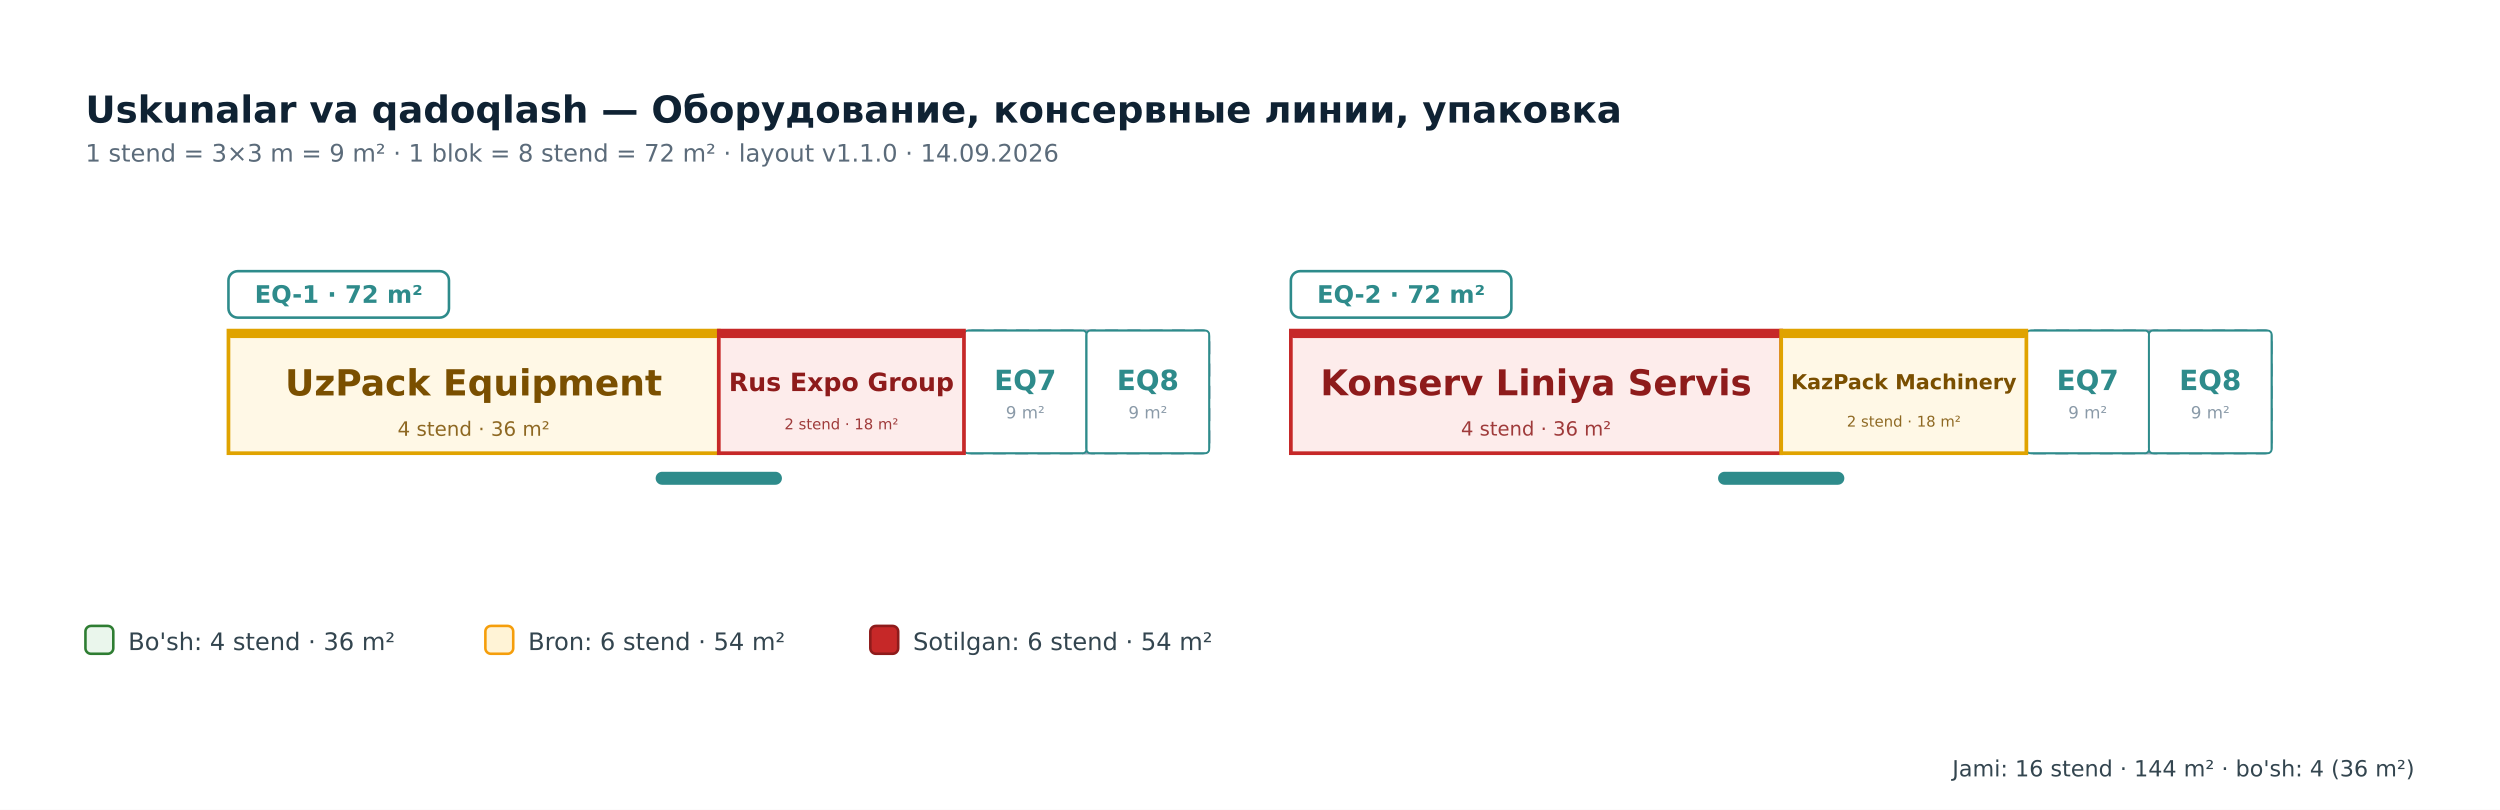
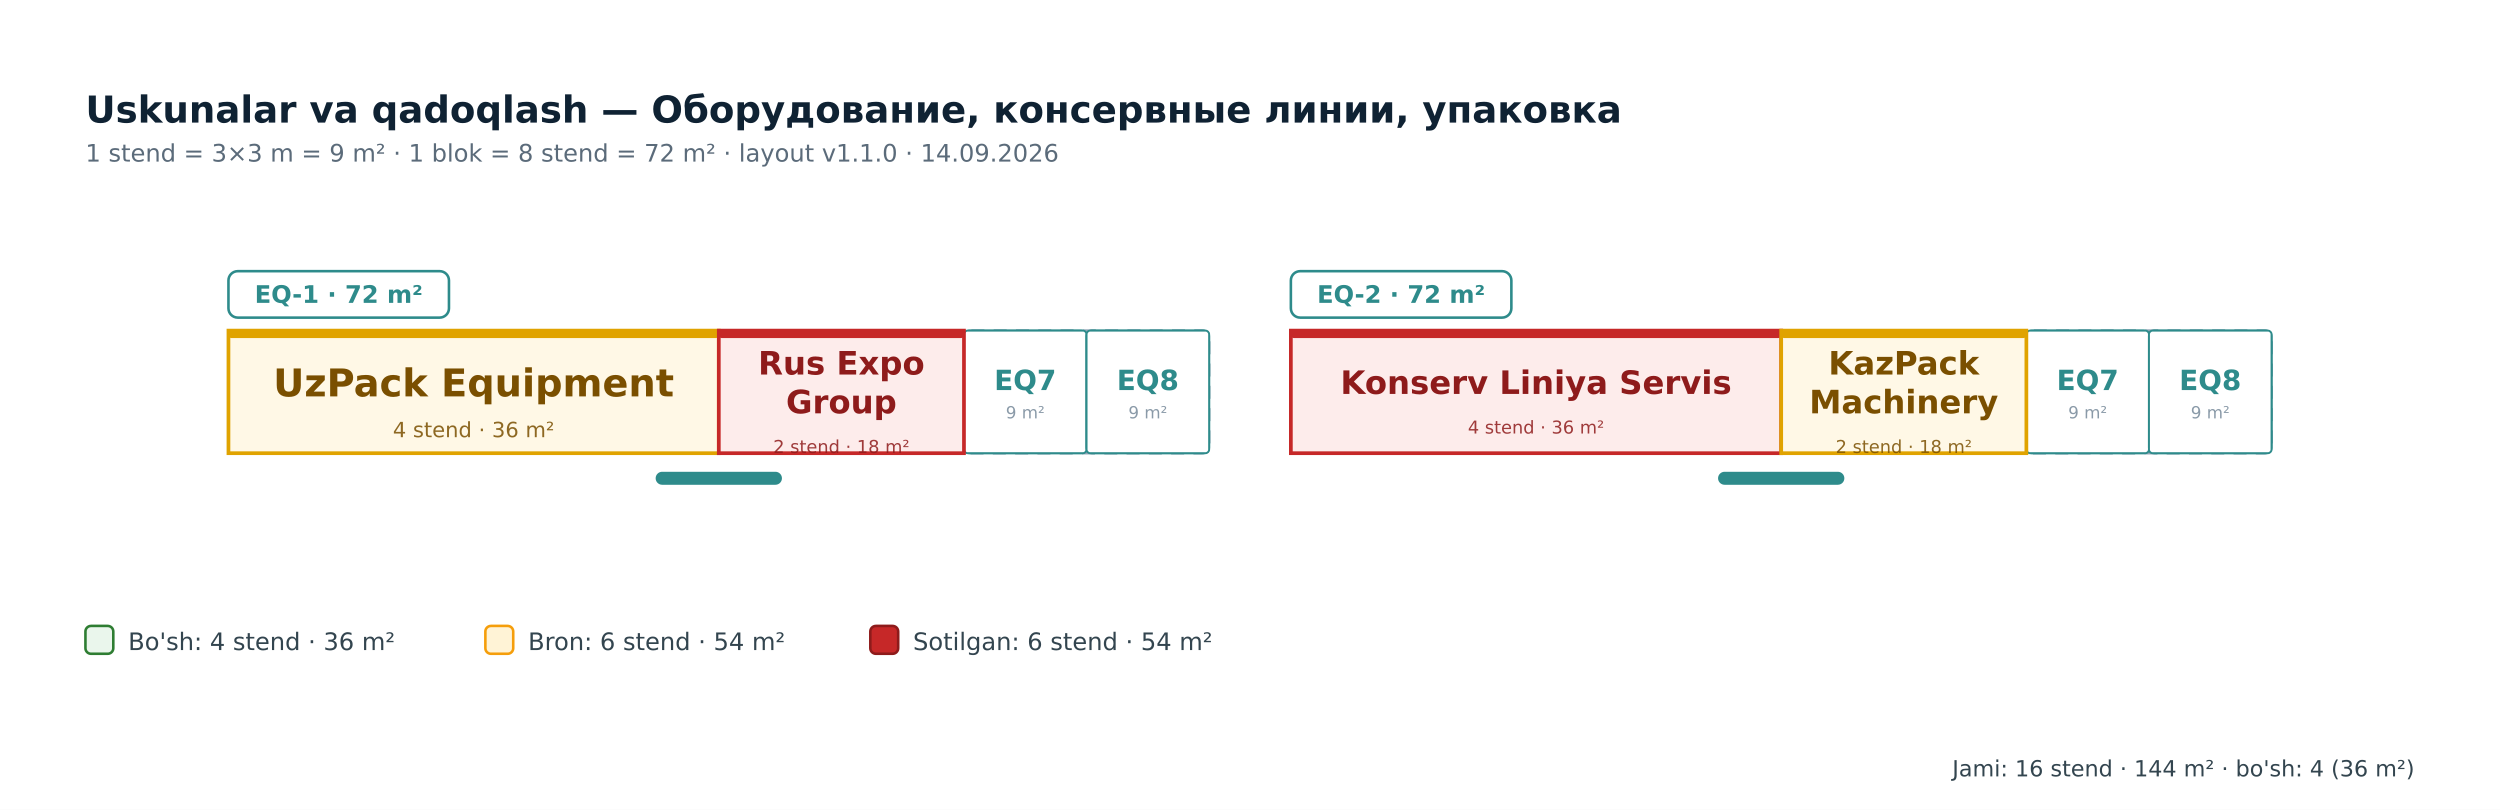
<svg xmlns="http://www.w3.org/2000/svg" width="1346" height="436" viewBox="0 0 1346 436" font-family="DejaVu Sans, Helvetica, Arial, sans-serif">
  <rect width="1346" height="436" fill="#ffffff" />
  <text x="46" y="66" font-size="20" font-weight="bold" fill="#0f2233">Uskunalar va qadoqlash — Оборудование, консервные линии, упаковка</text>
  <text x="46" y="87" font-size="13" fill="#5b6b7a">1 stend = 3×3 m = 9 m² · 1 blok = 8 stend = 72 m² · layout v1.1.0 · 14.09.2026</text>
  <rect x="123.00" y="178.00" width="528.00" height="66.00" fill="none" stroke="#90a4b5" stroke-width="1.4" stroke-dasharray="7 5" rx="4" />
  <rect x="123.00" y="146.00" width="118.72" height="25" rx="5" fill="#ffffff" stroke="#2E8B8B" stroke-width="1.4" />
  <text x="182.36" y="163.05" font-size="13" font-weight="bold" fill="#2E8B8B" text-anchor="middle">EQ-1 · 72 m²</text>
  <rect x="519.00" y="178.00" width="66.00" height="66.00" rx="3" fill="#eaf6ec" stroke="#2E8B8B" stroke-width="1.1" />
  <rect x="519.00" y="178.00" width="66.00" height="66.00" rx="2" fill="#ffffff" stroke="#2E8B8B" stroke-width="1.05" />
  <text x="552.00" y="210.00" font-size="15.00" font-weight="bold" fill="#2E8B8B" text-anchor="middle">EQ7</text>
  <text x="552.00" y="225.25" font-size="9.00" fill="#8a9aa8" text-anchor="middle">9 m²</text>
  <rect x="585.00" y="178.00" width="66.00" height="66.00" rx="3" fill="#eaf6ec" stroke="#2E8B8B" stroke-width="1.1" />
  <rect x="585.00" y="178.00" width="66.00" height="66.00" rx="2" fill="#ffffff" stroke="#2E8B8B" stroke-width="1.05" />
  <text x="618.00" y="210.00" font-size="15.00" font-weight="bold" fill="#2E8B8B" text-anchor="middle">EQ8</text>
  <text x="618.00" y="225.25" font-size="9.00" fill="#8a9aa8" text-anchor="middle">9 m²</text>
  <rect x="353.00" y="254.00" width="68" height="7" rx="3.5" fill="#2E8B8B" />
  <rect x="695.00" y="178.00" width="528.00" height="66.00" fill="none" stroke="#90a4b5" stroke-width="1.4" stroke-dasharray="7 5" rx="4" />
  <rect x="695.00" y="146.00" width="118.72" height="25" rx="5" fill="#ffffff" stroke="#2E8B8B" stroke-width="1.4" />
  <text x="754.36" y="163.05" font-size="13" font-weight="bold" fill="#2E8B8B" text-anchor="middle">EQ-2 · 72 m²</text>
  <rect x="1091.00" y="178.00" width="66.00" height="66.00" rx="3" fill="#eaf6ec" stroke="#2E8B8B" stroke-width="1.1" />
  <rect x="1091.00" y="178.00" width="66.00" height="66.00" rx="2" fill="#ffffff" stroke="#2E8B8B" stroke-width="1.05" />
  <text x="1124.00" y="210.00" font-size="15.00" font-weight="bold" fill="#2E8B8B" text-anchor="middle">EQ7</text>
  <text x="1124.00" y="225.25" font-size="9.00" fill="#8a9aa8" text-anchor="middle">9 m²</text>
  <rect x="1157.00" y="178.00" width="66.00" height="66.00" rx="3" fill="#eaf6ec" stroke="#2E8B8B" stroke-width="1.1" />
  <rect x="1157.00" y="178.00" width="66.00" height="66.00" rx="2" fill="#ffffff" stroke="#2E8B8B" stroke-width="1.05" />
  <text x="1190.00" y="210.00" font-size="15.00" font-weight="bold" fill="#2E8B8B" text-anchor="middle">EQ8</text>
  <text x="1190.00" y="225.25" font-size="9.00" fill="#8a9aa8" text-anchor="middle">9 m²</text>
  <rect x="925.00" y="254.00" width="68" height="7" rx="3.5" fill="#2E8B8B" />
  <path d="M123 178L189 178L255 178L321 178L387 178L387 244L321 244L255 244L189 244L123 244Z" fill="#fff8e6" stroke="#e0a300" stroke-width="2" />
  <rect x="123.00" y="178.00" width="264.00" height="4" rx="1.5" fill="#e0a300" />
-   <text x="255.00" y="212.92" font-size="19.41" font-weight="bold" fill="#7a4f00" text-anchor="middle">UzPack Equipment</text>
-   <text x="255.00" y="234.65" font-size="10.68" fill="#7a4f00" text-anchor="middle" opacity="0.85">4 stend · 36 m²</text>
+   <text x="255.00" y="213.41" font-size="20.63" font-weight="bold" fill="#7a4f00" text-anchor="middle">UzPack Equipment</text>
+   <text x="255.00" y="235.38" font-size="11.34" fill="#7a4f00" text-anchor="middle" opacity="0.85">4 stend · 36 m²</text>
  <path d="M387 178L453 178L519 178L519 244L453 244L387 244Z" fill="#fdeceb" stroke="#c62828" stroke-width="2" />
  <rect x="387.00" y="178.00" width="132.00" height="4" rx="1.5" fill="#c62828" />
-   <text x="453.00" y="210.54" font-size="13.57" font-weight="bold" fill="#8e1b1b" text-anchor="middle">Rus Expo Group</text>
-   <text x="453.00" y="231.14" font-size="8.00" fill="#8e1b1b" text-anchor="middle" opacity="0.85">2 stend · 18 m²</text>
+   <text x="453.00" y="201.66" font-size="17.39" font-weight="bold" fill="#8e1b1b" text-anchor="middle">Rus Expo</text>
+   <text x="453.00" y="222.53" font-size="17.39" font-weight="bold" fill="#8e1b1b" text-anchor="middle">Group</text>
+   <text x="453.00" y="243.87" font-size="9.57" fill="#8e1b1b" text-anchor="middle" opacity="0.85">2 stend · 18 m²</text>
  <path d="M695 178L761 178L827 178L893 178L959 178L959 244L893 244L827 244L761 244L695 244Z" fill="#fdeceb" stroke="#c62828" stroke-width="2" />
  <rect x="695.00" y="178.00" width="264.00" height="4" rx="1.5" fill="#c62828" />
-   <text x="827.00" y="212.82" font-size="19.17" font-weight="bold" fill="#8e1b1b" text-anchor="middle">Konserv Liniya Servis</text>
-   <text x="827.00" y="234.50" font-size="10.54" fill="#8e1b1b" text-anchor="middle" opacity="0.85">4 stend · 36 m²</text>
+   <text x="827.00" y="212.10" font-size="17.39" font-weight="bold" fill="#8e1b1b" text-anchor="middle">Konserv Liniya Servis</text>
+   <text x="827.00" y="233.43" font-size="9.57" fill="#8e1b1b" text-anchor="middle" opacity="0.85">4 stend · 36 m²</text>
  <path d="M959 178L1025 178L1091 178L1091 244L1025 244L959 244Z" fill="#fff8e6" stroke="#e0a300" stroke-width="2" />
  <rect x="959.00" y="178.00" width="132.00" height="4" rx="1.5" fill="#e0a300" />
-   <text x="1025.00" y="209.56" font-size="11.17" font-weight="bold" fill="#7a4f00" text-anchor="middle">KazPack Machinery</text>
-   <text x="1025.00" y="229.70" font-size="8.00" fill="#7a4f00" text-anchor="middle" opacity="0.85">2 stend · 18 m²</text>
+   <text x="1025.00" y="201.66" font-size="17.39" font-weight="bold" fill="#7a4f00" text-anchor="middle">KazPack</text>
+   <text x="1025.00" y="222.53" font-size="17.39" font-weight="bold" fill="#7a4f00" text-anchor="middle">Machinery</text>
+   <text x="1025.00" y="243.87" font-size="9.57" fill="#7a4f00" text-anchor="middle" opacity="0.85">2 stend · 18 m²</text>
  <rect x="46.00" y="337.00" width="15" height="15" rx="3" fill="#eaf6ec" stroke="#2e7d32" stroke-width="1.4" />
  <text x="69.00" y="350.00" font-size="13" fill="#33454f">Bo'sh: 4 stend · 36 m²</text>
  <rect x="261.32" y="337.00" width="15" height="15" rx="3" fill="#fff3d6" stroke="#f59e0b" stroke-width="1.4" />
  <text x="284.32" y="350.00" font-size="13" fill="#33454f">Bron: 6 stend · 54 m²</text>
  <rect x="468.58" y="337.00" width="15" height="15" rx="3" fill="#c62828" stroke="#8e1b1b" stroke-width="1.4" />
  <text x="491.58" y="350.00" font-size="13" fill="#33454f">Sotilgan: 6 stend · 54 m²</text>
  <text x="1300" y="418" font-size="12" fill="#33454f" text-anchor="end">Jami: 16 stend · 144 m² · bo'sh: 4 (36 m²)</text>
</svg>
